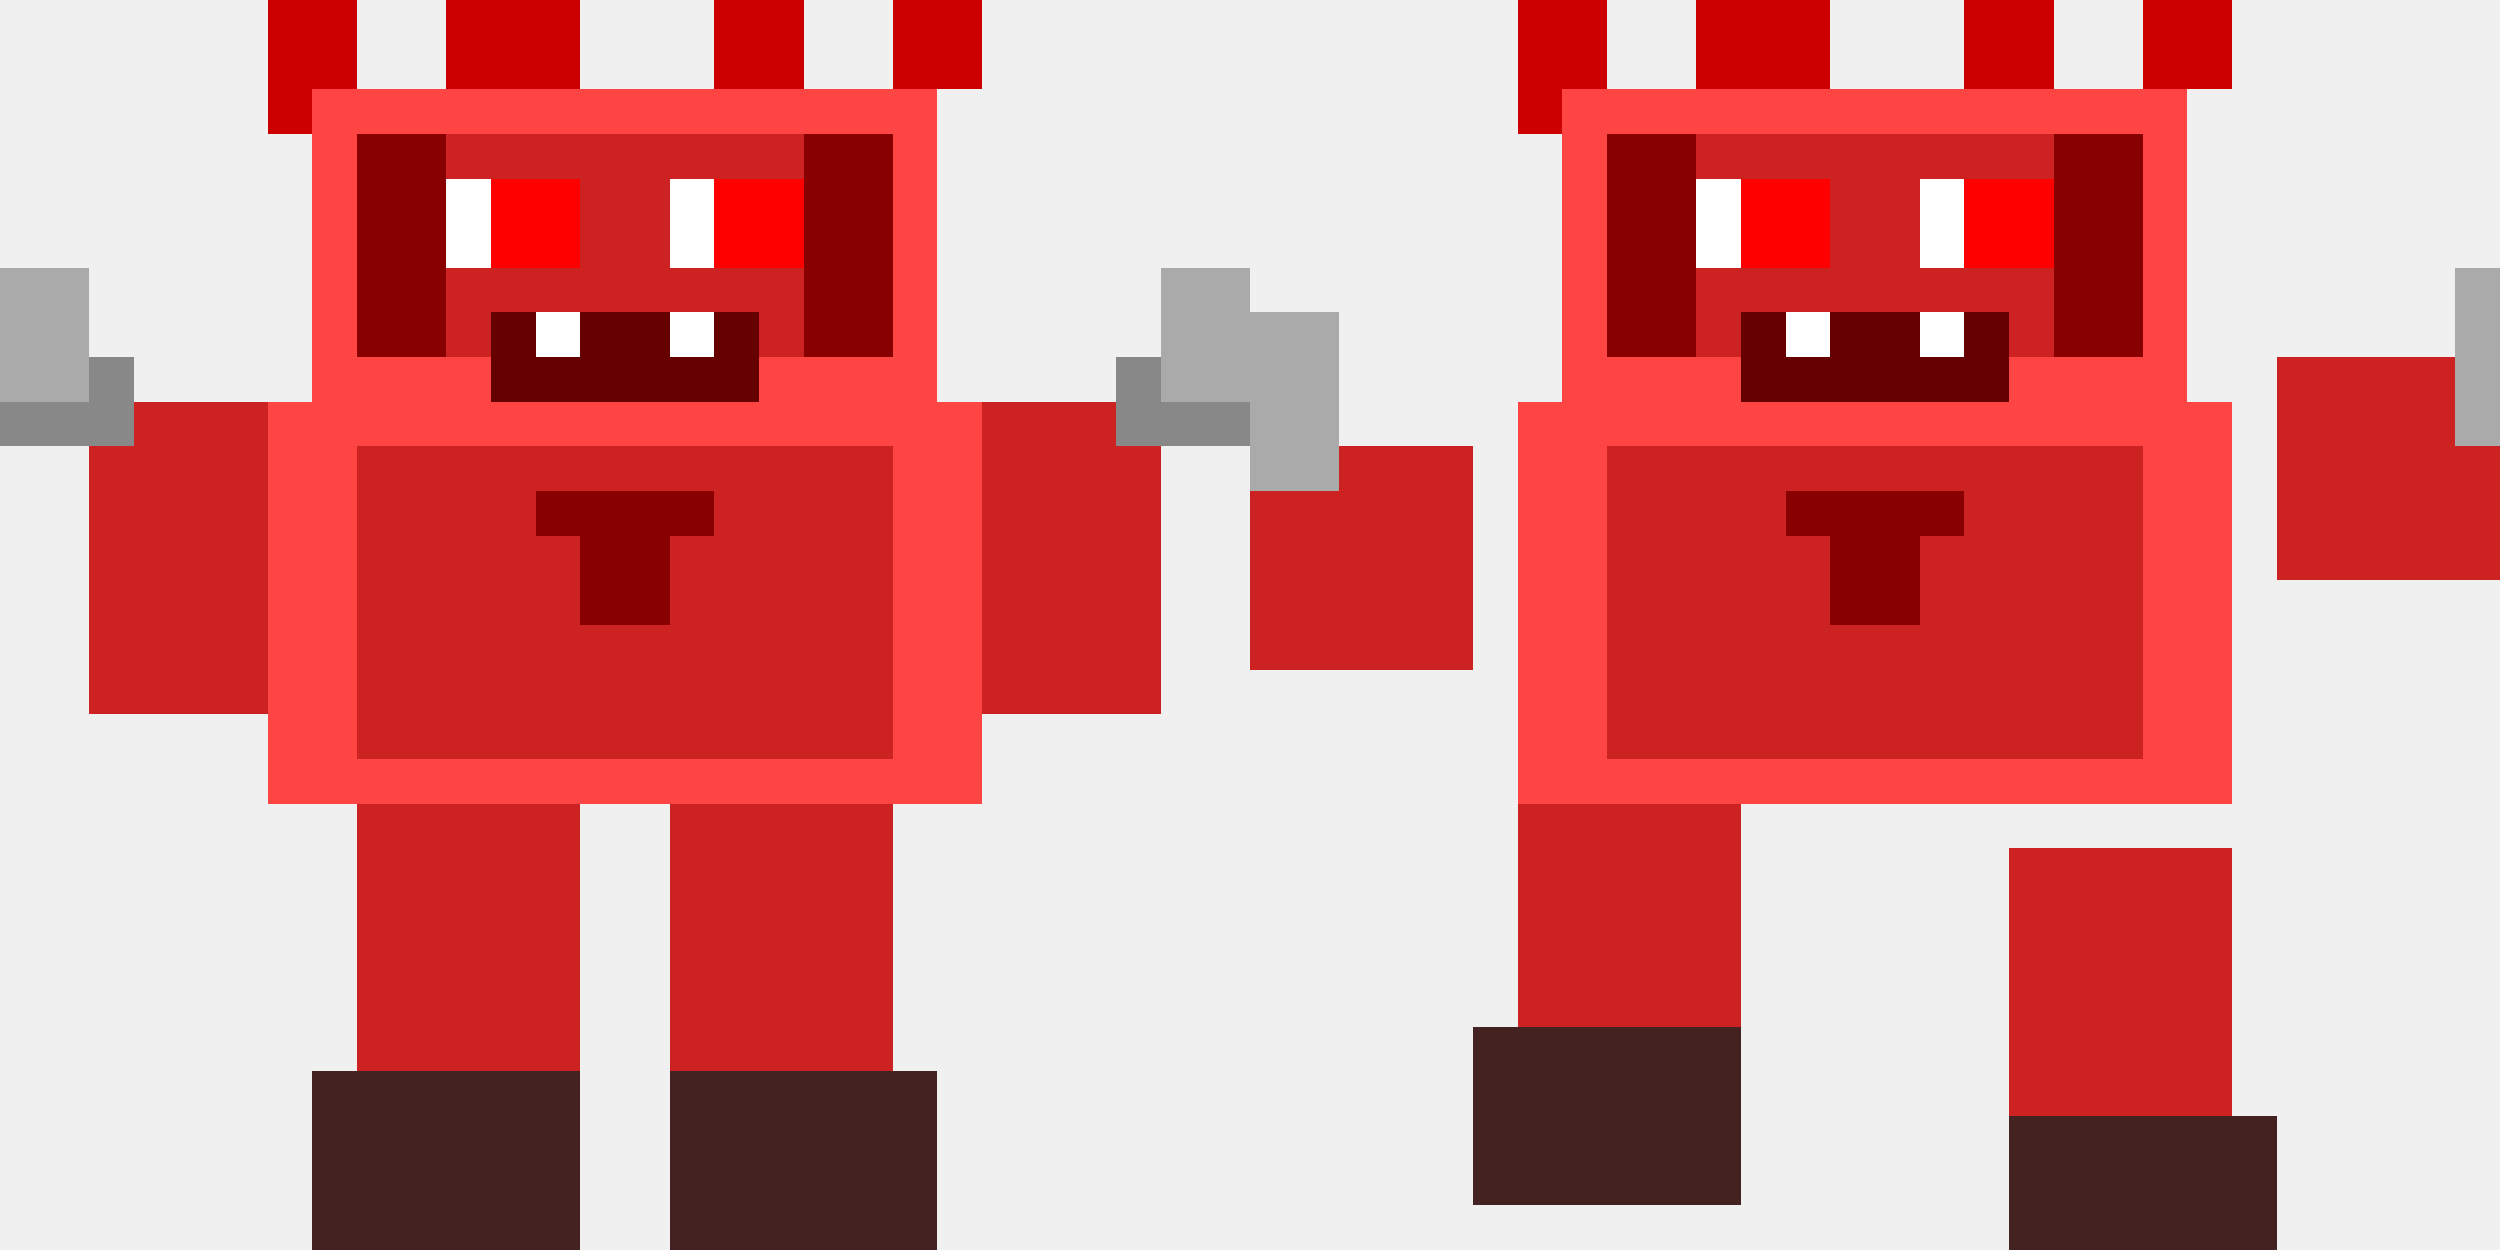
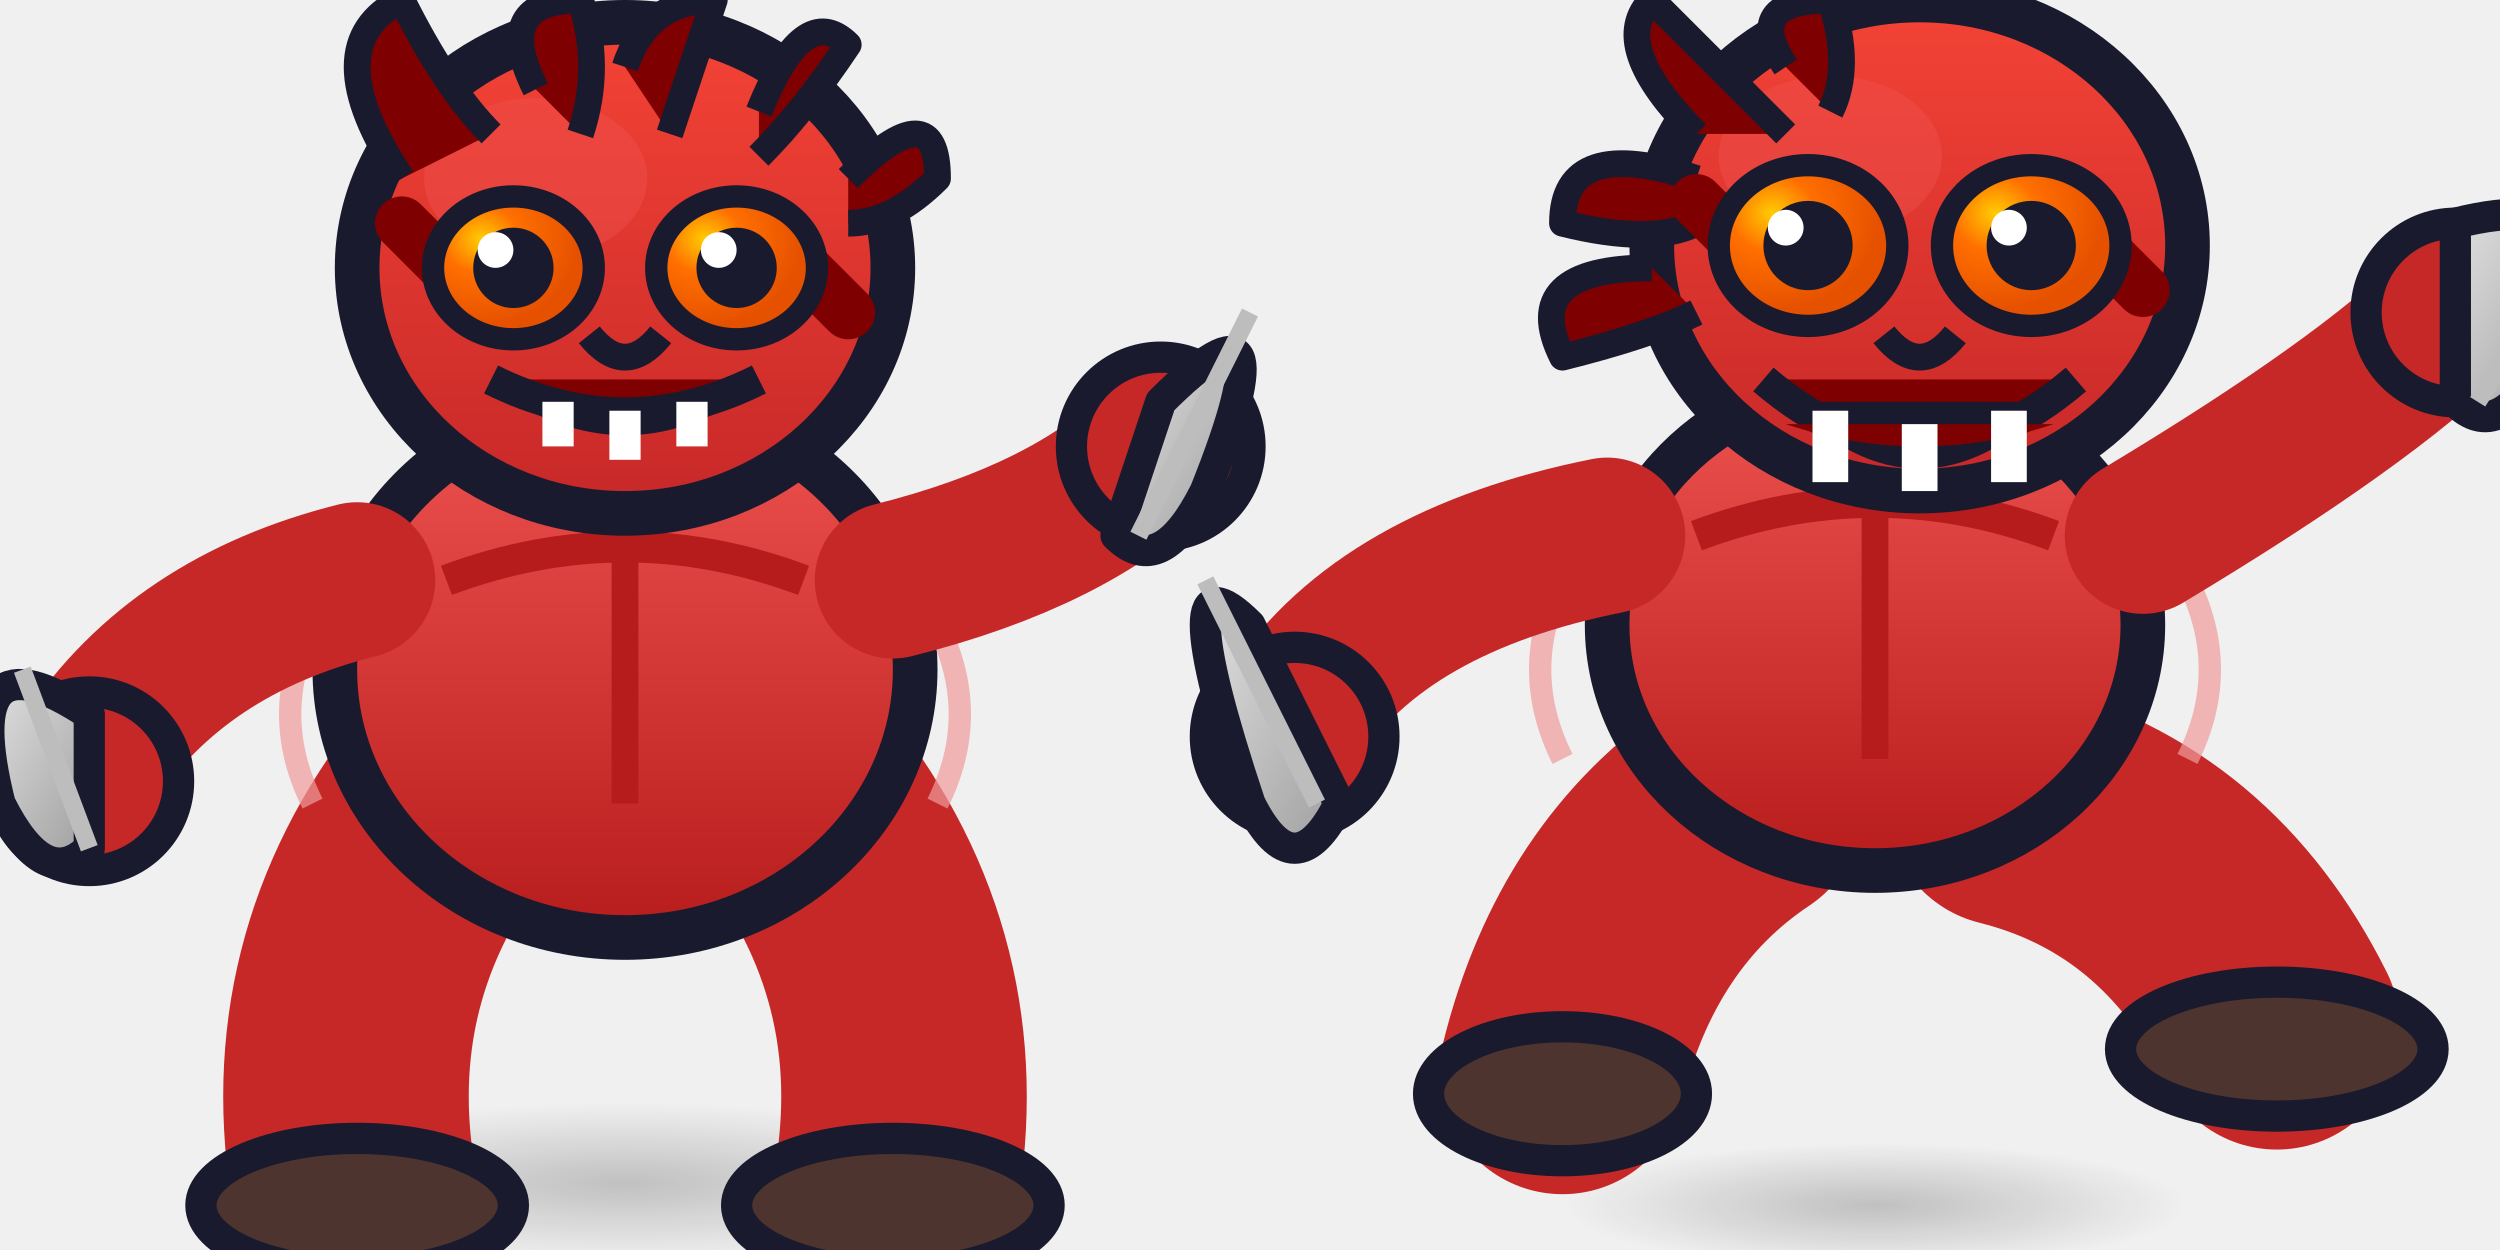
- <svg xmlns="http://www.w3.org/2000/svg" viewBox="0 0 56 28" width="56" height="28" shape-rendering="crispEdges">
-   <g>
-     <rect x="6" y="0" width="2" height="3" fill="#cc0000" />
-     <rect x="10" y="0" width="3" height="2" fill="#cc0000" />
-     <rect x="16" y="0" width="2" height="3" fill="#cc0000" />
-     <rect x="20" y="0" width="2" height="2" fill="#cc0000" />
-     <rect x="7" y="2" width="14" height="7" fill="#ff4444" />
-     <rect x="8" y="3" width="12" height="5" fill="#cc2222" />
-     <rect x="8" y="3" width="2" height="5" fill="#880000" />
-     <rect x="18" y="3" width="2" height="5" fill="#880000" />
-     <rect x="10" y="4" width="3" height="2" fill="#fff" />
-     <rect x="15" y="4" width="3" height="2" fill="#fff" />
-     <rect x="11" y="4" width="2" height="2" fill="#ff0000" />
-     <rect x="16" y="4" width="2" height="2" fill="#ff0000" />
-     <rect x="11" y="7" width="6" height="2" fill="#660000" />
-     <rect x="12" y="7" width="1" height="1" fill="#fff" />
-     <rect x="15" y="7" width="1" height="1" fill="#fff" />
-     <rect x="6" y="9" width="16" height="9" fill="#ff4444" />
-     <rect x="8" y="10" width="12" height="7" fill="#cc2222" />
-     <rect x="12" y="11" width="4" height="1" fill="#880000" />
-     <rect x="13" y="12" width="2" height="2" fill="#880000" />
-     <rect x="2" y="9" width="4" height="7" fill="#cc2222" />
-     <rect x="0" y="8" width="3" height="2" fill="#888" />
-     <rect x="0" y="6" width="2" height="3" fill="#aaa" />
-     <rect x="22" y="9" width="4" height="7" fill="#cc2222" />
-     <rect x="25" y="8" width="3" height="2" fill="#888" />
-     <rect x="26" y="6" width="2" height="3" fill="#aaa" />
-     <rect x="8" y="18" width="5" height="7" fill="#cc2222" />
-     <rect x="15" y="18" width="5" height="7" fill="#cc2222" />
-     <rect x="7" y="24" width="6" height="4" fill="#442222" />
-     <rect x="15" y="24" width="6" height="4" fill="#442222" />
+ <svg xmlns="http://www.w3.org/2000/svg" viewBox="0 0 56 28" width="56" height="28" shape-rendering="geometricPrecision">
+   <defs>
+     <linearGradient id="bsrk-body" x1="0" y1="0" x2="0" y2="1">
+       <stop offset="0%" stop-color="#ef5350" />
+       <stop offset="100%" stop-color="#b71c1c" />
+     </linearGradient>
+     <linearGradient id="bsrk-head" x1="0" y1="0" x2="0" y2="1">
+       <stop offset="0%" stop-color="#f44336" />
+       <stop offset="100%" stop-color="#c62828" />
+     </linearGradient>
+     <linearGradient id="bsrk-blade" x1="0" y1="0" x2="1" y2="1">
+       <stop offset="0%" stop-color="#e0e0e0" />
+       <stop offset="100%" stop-color="#9e9e9e" />
+     </linearGradient>
+     <radialGradient id="bsrk-eye" cx="30%" cy="30%" r="60%">
+       <stop offset="0%" stop-color="#ffcc02" />
+       <stop offset="40%" stop-color="#ff6f00" />
+       <stop offset="100%" stop-color="#e65100" />
+     </radialGradient>
+     <radialGradient id="bsrk-shadow" cx="50%" cy="50%" r="50%">
+       <stop offset="0%" stop-color="#000000" stop-opacity="0.2" />
+       <stop offset="100%" stop-color="#000000" stop-opacity="0" />
+     </radialGradient>
+   </defs>
+   <g stroke="#1a1a2e" stroke-linejoin="round">
+     <ellipse cx="14" cy="26.5" rx="9" ry="1.8" fill="url(#bsrk-shadow)" stroke="none" />
+     <path d="M10,18 Q7,22 8,27" stroke="#c62828" stroke-width="5.5" fill="none" stroke-linecap="round" />
+     <ellipse cx="8" cy="27" rx="3.5" ry="1.5" fill="#4e342e" stroke-width="0.7" />
+     <path d="M18,18 Q21,22 20,27" stroke="#c62828" stroke-width="5.5" fill="none" stroke-linecap="round" />
+     <ellipse cx="20" cy="27" rx="3.5" ry="1.5" fill="#4e342e" stroke-width="0.7" />
+     <ellipse cx="14" cy="15" rx="6.5" ry="6" fill="url(#bsrk-body)" stroke-width="1" />
+     <path d="M10,13 Q14,11.5 18,13" fill="none" stroke="#b71c1c" stroke-width="0.7" />
+     <line x1="14" y1="12" x2="14" y2="18" stroke="#b71c1c" stroke-width="0.6" />
+     <path d="M7,14 Q6,16 7,18" fill="none" stroke="#ef9a9a" stroke-width="0.5" opacity="0.7" />
+     <path d="M21,14 Q22,16 21,18" fill="none" stroke="#ef9a9a" stroke-width="0.5" opacity="0.7" />
+     <path d="M8,13 Q4,14 2,17" stroke="#c62828" stroke-width="3.5" fill="none" stroke-linecap="round" />
+     <circle cx="2" cy="17.5" r="2" fill="#c62828" stroke-width="0.7" />
+     <path d="M2,16 Q-1,14 0,18 Q1,20 2,19 Z" fill="url(#bsrk-blade)" stroke-width="0.7" />
+     <line x1="0.5" y1="15" x2="2" y2="19" stroke="#bdbdbd" stroke-width="0.4" />
+     <path d="M20,13 Q24,12 26,10" stroke="#c62828" stroke-width="3.5" fill="none" stroke-linecap="round" />
+     <circle cx="26" cy="10" r="2" fill="#c62828" stroke-width="0.7" />
+     <path d="M26,9 Q29,6 27,11 Q26,13 25,12 Z" fill="url(#bsrk-blade)" stroke-width="0.7" />
+     <line x1="28" y1="7" x2="25.5" y2="12" stroke="#bdbdbd" stroke-width="0.4" />
+     <ellipse cx="14" cy="9.5" rx="3" ry="2" fill="#c62828" stroke-width="0.7" />
+     <ellipse cx="14" cy="6" rx="6" ry="5.5" fill="url(#bsrk-head)" stroke-width="1" />
+     <ellipse cx="12" cy="4" rx="2.5" ry="1.8" fill="#ef5350" opacity="0.4" stroke="none" />
+     <path d="M9,4 Q7,1 9,0 Q10,2 11,3" fill="#7f0000" stroke-width="0.6" />
+     <path d="M12,2 Q11,0 13,0 Q13.5,1.5 13,3" fill="#7f0000" stroke-width="0.6" />
+     <path d="M14,1.5 Q14.5,0 16,0 Q15.5,1.5 15,3" fill="#7f0000" stroke-width="0.6" />
+     <path d="M17,2.5 Q18,0 19,1 Q18,2.5 17,3.5" fill="#7f0000" stroke-width="0.6" />
+     <path d="M19,4 Q21,2 21,4 Q20,5 19,5" fill="#7f0000" stroke-width="0.6" />
+     <line x1="9" y1="5" x2="11" y2="7" stroke="#7f0000" stroke-width="1.2" stroke-linecap="round" />
+     <line x1="17" y1="5" x2="19" y2="7" stroke="#7f0000" stroke-width="1.2" stroke-linecap="round" />
+     <ellipse cx="11.5" cy="6" rx="1.8" ry="1.6" fill="url(#bsrk-eye)" stroke-width="0.5" />
+     <ellipse cx="11.5" cy="6" rx="0.9" ry="0.9" fill="#1a1a2e" stroke="none" />
+     <circle cx="11.1" cy="5.6" r="0.4" fill="white" stroke="none" />
+     <ellipse cx="16.5" cy="6" rx="1.8" ry="1.6" fill="url(#bsrk-eye)" stroke-width="0.5" />
+     <ellipse cx="16.5" cy="6" rx="0.9" ry="0.9" fill="#1a1a2e" stroke="none" />
+     <circle cx="16.1" cy="5.6" r="0.4" fill="white" stroke="none" />
+     <path d="M13.2,7.5 Q14,8.5 14.8,7.5" fill="none" stroke="#1a1a2e" stroke-width="0.6" />
+     <path d="M11,8.5 Q14,10 17,8.5" fill="#7f0000" stroke-width="0.7" />
+     <path d="M11.5,9 Q14,10.5 16.5,9" fill="#1a1a2e" stroke="none" />
+     <line x1="12.5" y1="9" x2="12.5" y2="10" stroke="white" stroke-width="0.7" />
+     <line x1="14" y1="9.2" x2="14" y2="10.3" stroke="white" stroke-width="0.7" />
+     <line x1="15.5" y1="9" x2="15.5" y2="10" stroke="white" stroke-width="0.7" />
  </g>
-   <g transform="translate(28,0)">
-     <rect x="6" y="0" width="2" height="3" fill="#cc0000" />
-     <rect x="10" y="0" width="3" height="2" fill="#cc0000" />
-     <rect x="16" y="0" width="2" height="3" fill="#cc0000" />
-     <rect x="20" y="0" width="2" height="2" fill="#cc0000" />
-     <rect x="7" y="2" width="14" height="7" fill="#ff4444" />
-     <rect x="8" y="3" width="12" height="5" fill="#cc2222" />
-     <rect x="8" y="3" width="2" height="5" fill="#880000" />
-     <rect x="18" y="3" width="2" height="5" fill="#880000" />
-     <rect x="10" y="4" width="3" height="2" fill="#fff" />
-     <rect x="15" y="4" width="3" height="2" fill="#fff" />
-     <rect x="11" y="4" width="2" height="2" fill="#ff0000" />
-     <rect x="16" y="4" width="2" height="2" fill="#ff0000" />
-     <rect x="11" y="7" width="6" height="2" fill="#660000" />
-     <rect x="12" y="7" width="1" height="1" fill="#fff" />
-     <rect x="15" y="7" width="1" height="1" fill="#fff" />
-     <rect x="6" y="9" width="16" height="9" fill="#ff4444" />
-     <rect x="8" y="10" width="12" height="7" fill="#cc2222" />
-     <rect x="12" y="11" width="4" height="1" fill="#880000" />
-     <rect x="13" y="12" width="2" height="2" fill="#880000" />
-     <rect x="0" y="10" width="5" height="5" fill="#cc2222" />
-     <rect x="0" y="7" width="2" height="4" fill="#aaa" />
-     <rect x="23" y="8" width="5" height="5" fill="#cc2222" />
-     <rect x="27" y="6" width="2" height="4" fill="#aaa" />
-     <rect x="6" y="18" width="5" height="6" fill="#cc2222" />
-     <rect x="17" y="19" width="5" height="7" fill="#cc2222" />
-     <rect x="5" y="23" width="6" height="4" fill="#442222" />
-     <rect x="17" y="25" width="6" height="3" fill="#442222" />
+   <g transform="translate(28,0)" stroke="#1a1a2e" stroke-linejoin="round">
+     <ellipse cx="14" cy="27" rx="7" ry="1.4" fill="url(#bsrk-shadow)" stroke="none" />
+     <path d="M11,18 Q8,20 7,24" stroke="#c62828" stroke-width="5.5" fill="none" stroke-linecap="round" />
+     <ellipse cx="7" cy="24.5" rx="3" ry="1.5" fill="#4e342e" stroke-width="0.7" />
+     <path d="M17,18 Q21,19 23,23" stroke="#c62828" stroke-width="5.5" fill="none" stroke-linecap="round" />
+     <ellipse cx="23" cy="23.5" rx="3.5" ry="1.5" fill="#4e342e" stroke-width="0.7" />
+     <ellipse cx="14" cy="14" rx="6" ry="5.5" fill="url(#bsrk-body)" stroke-width="1" />
+     <path d="M10,12 Q14,10.5 18,12" fill="none" stroke="#b71c1c" stroke-width="0.7" />
+     <line x1="14" y1="11" x2="14" y2="17" stroke="#b71c1c" stroke-width="0.6" />
+     <path d="M7,13 Q6,15 7,17" fill="none" stroke="#ef9a9a" stroke-width="0.5" opacity="0.7" />
+     <path d="M21,13 Q22,15 21,17" fill="none" stroke="#ef9a9a" stroke-width="0.5" opacity="0.7" />
+     <path d="M8,12 Q3,13 1,16" stroke="#c62828" stroke-width="3.5" fill="none" stroke-linecap="round" />
+     <circle cx="1" cy="16.5" r="2" fill="#c62828" stroke-width="0.7" />
+     <path d="M0,14 Q-2,12 0,18 Q1,20 2,18 Z" fill="url(#bsrk-blade)" stroke-width="0.7" />
+     <line x1="-1" y1="13" x2="1.5" y2="18" stroke="#bdbdbd" stroke-width="0.4" />
+     <path d="M20,12 Q25,9 27,7" stroke="#c62828" stroke-width="3.5" fill="none" stroke-linecap="round" />
+     <circle cx="27" cy="7" r="2" fill="#c62828" stroke-width="0.7" />
+     <path d="M27,5 Q31,4 29,8 Q28,10 27,9 Z" fill="url(#bsrk-blade)" stroke-width="0.7" />
+     <line x1="30" y1="5" x2="27.5" y2="9" stroke="#bdbdbd" stroke-width="0.4" />
+     <ellipse cx="14" cy="8.5" rx="3" ry="2" fill="#c62828" stroke-width="0.7" />
+     <ellipse cx="15" cy="5.5" rx="6" ry="5.5" fill="url(#bsrk-head)" stroke-width="1" />
+     <ellipse cx="13" cy="3.5" rx="2.5" ry="1.8" fill="#ef5350" opacity="0.4" stroke="none" />
+     <path d="M10,3 Q8,1 9,0 Q11,2 12,3" fill="#7f0000" stroke-width="0.6" />
+     <path d="M12,1.5 Q11,0 13,0 Q13.5,1.5 13,2.5" fill="#7f0000" stroke-width="0.6" />
+     <path d="M10,4 Q7,3 7,5 Q9,5.5 10,5" fill="#7f0000" stroke-width="0.6" />
+     <path d="M9,6 Q6,6 7,8 Q9,7.5 10,7" fill="#7f0000" stroke-width="0.6" />
+     <line x1="10" y1="4.5" x2="12" y2="6.5" stroke="#7f0000" stroke-width="1.2" stroke-linecap="round" />
+     <line x1="18" y1="4.5" x2="20" y2="6.5" stroke="#7f0000" stroke-width="1.2" stroke-linecap="round" />
+     <ellipse cx="12.5" cy="5.5" rx="2" ry="1.8" fill="url(#bsrk-eye)" stroke-width="0.5" />
+     <ellipse cx="12.5" cy="5.5" rx="1" ry="1" fill="#1a1a2e" stroke="none" />
+     <circle cx="12" cy="5.1" r="0.4" fill="white" stroke="none" />
+     <ellipse cx="17.5" cy="5.5" rx="2" ry="1.8" fill="url(#bsrk-eye)" stroke-width="0.5" />
+     <ellipse cx="17.5" cy="5.5" rx="1" ry="1" fill="#1a1a2e" stroke="none" />
+     <circle cx="17" cy="5.1" r="0.4" fill="white" stroke="none" />
+     <path d="M14.2,7.5 Q15,8.5 15.8,7.5" fill="none" stroke="#1a1a2e" stroke-width="0.6" />
+     <path d="M11.5,8.5 Q15,11.5 18.5,8.5" fill="#7f0000" stroke-width="0.7" />
+     <path d="M12,9 Q15,12 18,9" fill="#1a1a2e" stroke="none" />
+     <path d="M12,9.5 Q15,10.5 18,9.5" fill="#7f0000" stroke="none" />
+     <line x1="13" y1="9.2" x2="13" y2="10.8" stroke="white" stroke-width="0.8" />
+     <line x1="15" y1="9.5" x2="15" y2="11" stroke="white" stroke-width="0.8" />
+     <line x1="17" y1="9.2" x2="17" y2="10.8" stroke="white" stroke-width="0.8" />
  </g>
</svg>
